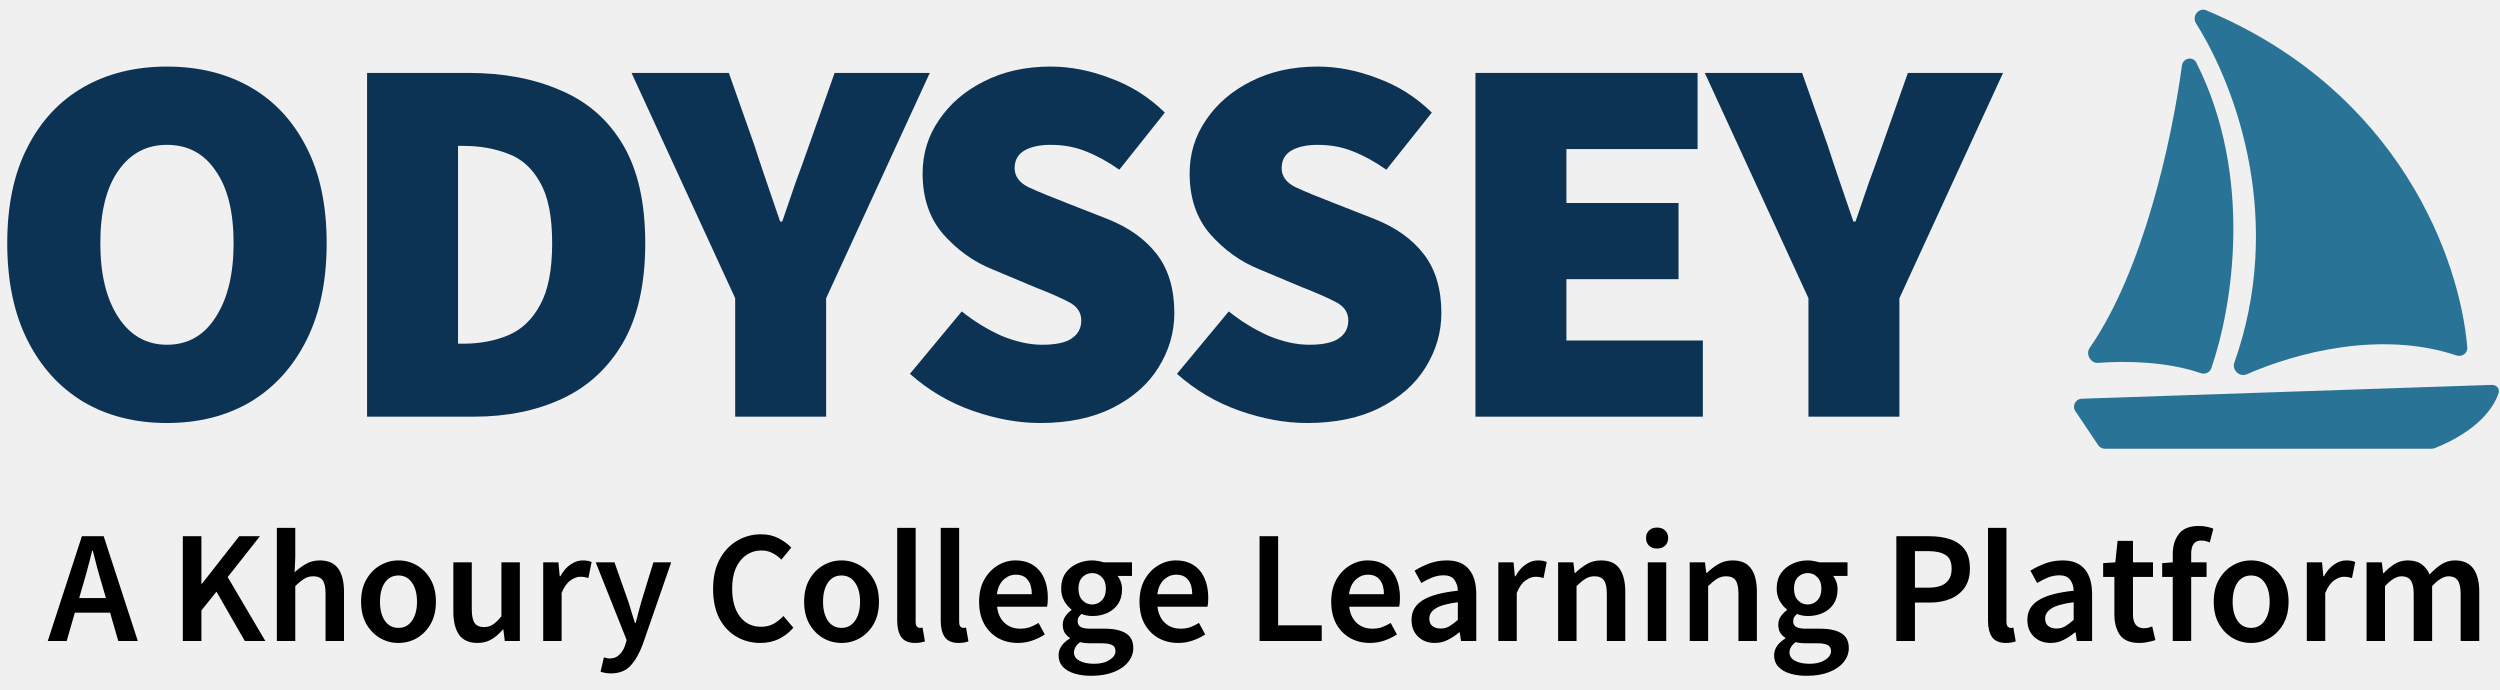
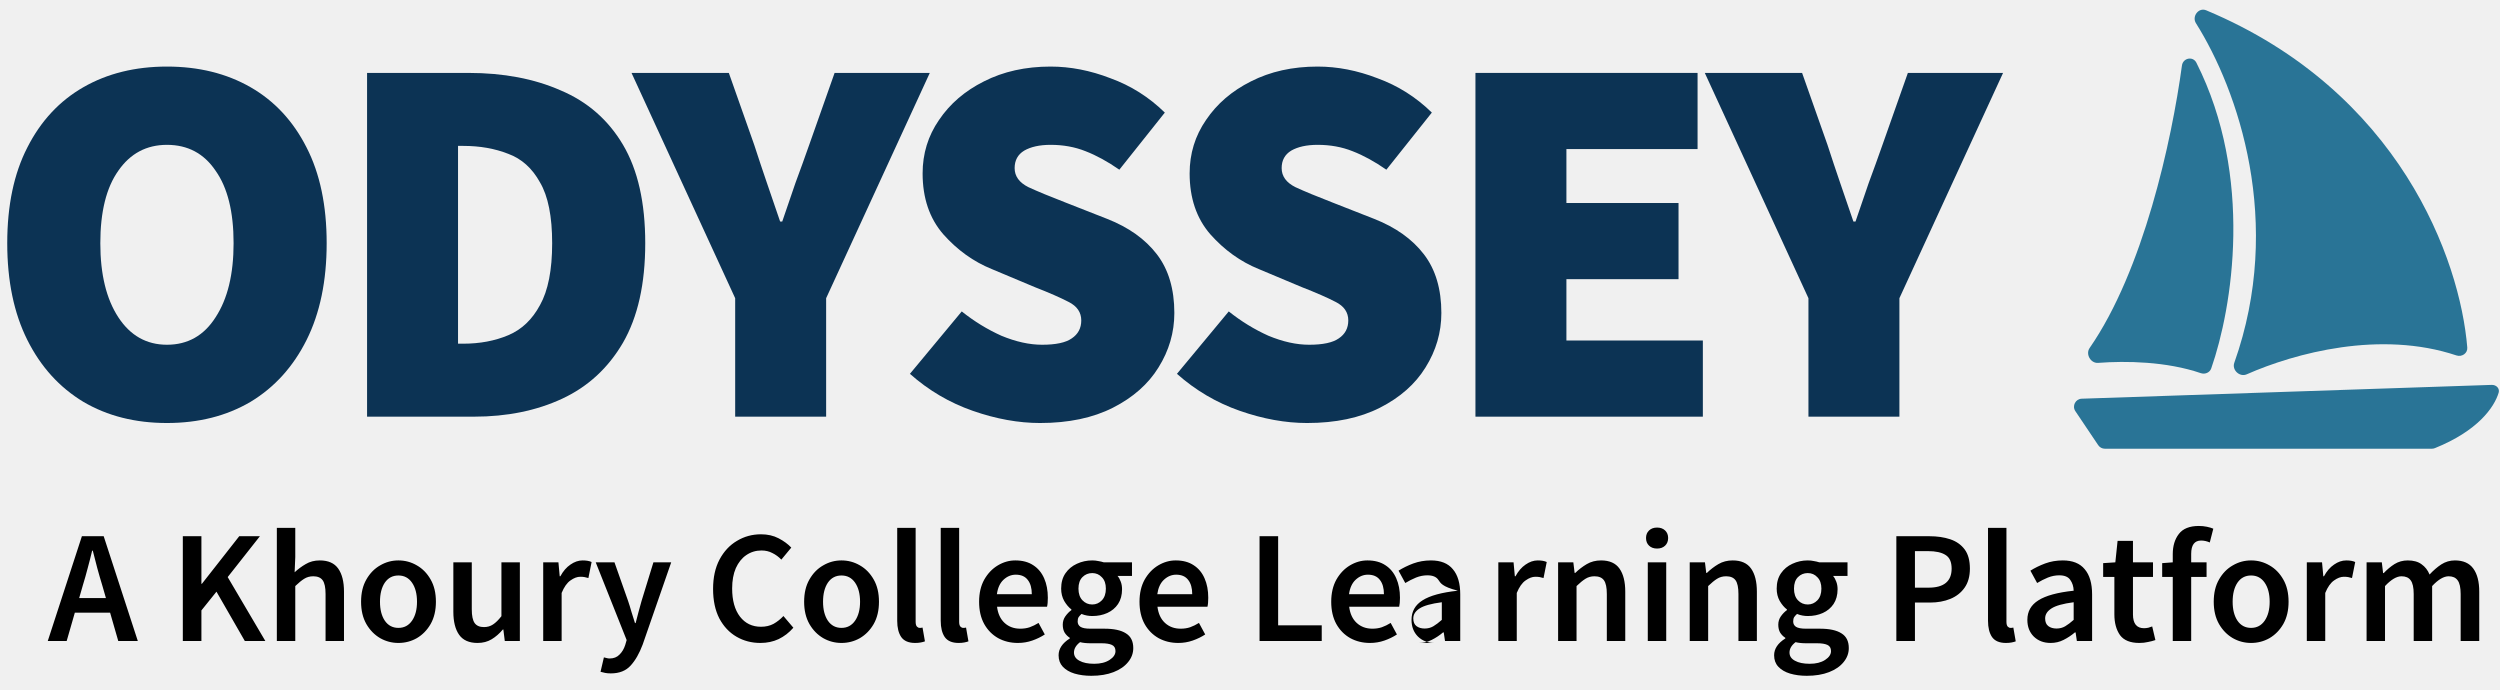
<svg xmlns="http://www.w3.org/2000/svg" width="156" height="43" viewBox="0 0 156 43" fill="none">
+   <style>
+   path {
+     transition: fill 0.2s ease;
+   }
+   @media (prefers-color-scheme: dark) {
+     path[fill="#0C3354"],
+     path[fill="black"] {
+       fill: #ffffff;
+     }
+     path[fill="#297496"] {
+       fill: #5FB4E5;
+     }
+   }
+ </style>
  <path d="M10.418 26.396C8.438 26.396 6.7 25.956 5.204 25.076C3.708 24.174 2.542 22.887 1.706 21.215C0.87 19.543 0.452 17.53 0.452 15.176C0.452 12.822 0.87 10.831 1.706 9.203C2.542 7.553 3.708 6.299 5.204 5.441C6.7 4.583 8.438 4.154 10.418 4.154C12.398 4.154 14.136 4.583 15.632 5.441C17.128 6.299 18.294 7.553 19.13 9.203C19.966 10.831 20.384 12.822 20.384 15.176C20.384 17.53 19.966 19.543 19.13 21.215C18.294 22.887 17.128 24.174 15.632 25.076C14.136 25.956 12.398 26.396 10.418 26.396ZM10.418 21.512C11.716 21.512 12.728 20.94 13.454 19.796C14.202 18.652 14.576 17.112 14.576 15.176C14.576 13.218 14.202 11.711 13.454 10.655C12.728 9.577 11.716 9.038 10.418 9.038C9.142 9.038 8.13 9.577 7.382 10.655C6.634 11.711 6.26 13.218 6.26 15.176C6.26 17.112 6.634 18.652 7.382 19.796C8.13 20.94 9.142 21.512 10.418 21.512Z" fill="#0C3354" />
  <path d="M22.905 26V4.55H29.241C31.419 4.55 33.333 4.913 34.983 5.639C36.655 6.343 37.953 7.476 38.877 9.038C39.801 10.6 40.263 12.646 40.263 15.176C40.263 17.706 39.801 19.774 38.877 21.38C37.953 22.964 36.688 24.13 35.082 24.878C33.476 25.626 31.639 26 29.571 26H22.905ZM28.581 21.446H28.911C29.945 21.446 30.88 21.27 31.716 20.918C32.552 20.566 33.212 19.939 33.696 19.037C34.202 18.135 34.455 16.848 34.455 15.176C34.455 13.504 34.202 12.239 33.696 11.381C33.212 10.501 32.552 9.907 31.716 9.599C30.88 9.269 29.945 9.104 28.911 9.104H28.581V21.446Z" fill="#0C3354" />
  <path d="M45.875 26V18.608L39.407 4.55H45.479L47.063 9.038C47.327 9.852 47.591 10.644 47.855 11.414C48.119 12.184 48.394 12.987 48.68 13.823H48.812C49.098 12.987 49.373 12.184 49.637 11.414C49.923 10.644 50.209 9.852 50.495 9.038L52.079 4.55H58.019L51.551 18.608V26H45.875Z" fill="#0C3354" />
  <path d="M64.897 26.396C63.555 26.396 62.158 26.143 60.706 25.637C59.254 25.131 57.945 24.361 56.779 23.327L60.013 19.433C60.783 20.049 61.608 20.555 62.488 20.951C63.39 21.325 64.237 21.512 65.029 21.512C65.887 21.512 66.503 21.38 66.877 21.116C67.273 20.852 67.471 20.478 67.471 19.994C67.471 19.488 67.207 19.103 66.679 18.839C66.173 18.575 65.469 18.267 64.567 17.915L61.894 16.793C60.75 16.331 59.738 15.605 58.858 14.615C58 13.625 57.571 12.36 57.571 10.82C57.571 9.588 57.912 8.477 58.594 7.487C59.276 6.475 60.211 5.672 61.399 5.078C62.609 4.462 63.995 4.154 65.557 4.154C66.789 4.154 68.032 4.396 69.286 4.88C70.562 5.342 71.695 6.057 72.685 7.025L69.847 10.589C69.121 10.083 68.417 9.698 67.735 9.434C67.075 9.17 66.349 9.038 65.557 9.038C64.875 9.038 64.325 9.159 63.907 9.401C63.511 9.643 63.313 10.006 63.313 10.49C63.313 10.996 63.599 11.392 64.171 11.678C64.743 11.942 65.513 12.261 66.481 12.635L69.088 13.658C70.43 14.186 71.464 14.923 72.19 15.869C72.916 16.815 73.279 18.036 73.279 19.532C73.279 20.742 72.949 21.875 72.289 22.931C71.651 23.965 70.705 24.801 69.451 25.439C68.197 26.077 66.679 26.396 64.897 26.396Z" fill="#0C3354" />
  <path d="M81.559 26.396C80.217 26.396 78.82 26.143 77.368 25.637C75.916 25.131 74.607 24.361 73.441 23.327L76.675 19.433C77.445 20.049 78.27 20.555 79.15 20.951C80.052 21.325 80.899 21.512 81.691 21.512C82.549 21.512 83.165 21.38 83.539 21.116C83.935 20.852 84.133 20.478 84.133 19.994C84.133 19.488 83.869 19.103 83.341 18.839C82.835 18.575 82.131 18.267 81.229 17.915L78.556 16.793C77.412 16.331 76.4 15.605 75.52 14.615C74.662 13.625 74.233 12.36 74.233 10.82C74.233 9.588 74.574 8.477 75.256 7.487C75.938 6.475 76.873 5.672 78.061 5.078C79.271 4.462 80.657 4.154 82.219 4.154C83.451 4.154 84.694 4.396 85.948 4.88C87.224 5.342 88.357 6.057 89.347 7.025L86.509 10.589C85.783 10.083 85.079 9.698 84.397 9.434C83.737 9.17 83.011 9.038 82.219 9.038C81.537 9.038 80.987 9.159 80.569 9.401C80.173 9.643 79.975 10.006 79.975 10.49C79.975 10.996 80.261 11.392 80.833 11.678C81.405 11.942 82.175 12.261 83.143 12.635L85.75 13.658C87.092 14.186 88.126 14.923 88.852 15.869C89.578 16.815 89.941 18.036 89.941 19.532C89.941 20.742 89.611 21.875 88.951 22.931C88.313 23.965 87.367 24.801 86.113 25.439C84.859 26.077 83.341 26.396 81.559 26.396Z" fill="#0C3354" />
  <path d="M92.068 26V4.55H105.928V9.302H97.744V12.668H104.74V17.42H97.744V21.248H106.258V26H92.068Z" fill="#0C3354" />
  <path d="M112.847 26V18.608L106.379 4.55H112.451L114.035 9.038C114.299 9.852 114.563 10.644 114.827 11.414C115.091 12.184 115.366 12.987 115.652 13.823H115.784C116.07 12.987 116.345 12.184 116.609 11.414C116.895 10.644 117.181 9.852 117.467 9.038L119.051 4.55H124.991L118.523 18.608V26H112.847Z" fill="#0C3354" />
-   <path d="M5.17 36.52L4.94 37.32H6.61L6.38 36.52C6.273 36.173 6.17 35.817 6.07 35.45C5.977 35.083 5.883 34.72 5.79 34.36H5.75C5.663 34.727 5.57 35.093 5.47 35.46C5.377 35.82 5.277 36.173 5.17 36.52ZM2.98 40L5.11 33.46H6.47L8.6 40H7.38L6.87 38.23H4.67L4.16 40H2.98ZM11.408 40V33.46H12.568V36.43H12.598L14.928 33.46H16.218L14.208 36.01L16.558 40H15.278L13.508 36.92L12.568 38.09V40H11.408ZM17.275 40V32.94H18.425V34.76L18.385 35.71C18.592 35.517 18.822 35.347 19.075 35.2C19.328 35.047 19.622 34.97 19.955 34.97C20.482 34.97 20.865 35.14 21.105 35.48C21.345 35.82 21.465 36.3 21.465 36.92V40H20.315V37.07C20.315 36.663 20.255 36.377 20.135 36.21C20.015 36.043 19.818 35.96 19.545 35.96C19.332 35.96 19.142 36.013 18.975 36.12C18.815 36.22 18.632 36.37 18.425 36.57V40H17.275ZM24.861 40.12C24.454 40.12 24.074 40.02 23.721 39.82C23.368 39.613 23.081 39.32 22.861 38.94C22.641 38.553 22.531 38.09 22.531 37.55C22.531 37.003 22.641 36.54 22.861 36.16C23.081 35.773 23.368 35.48 23.721 35.28C24.074 35.073 24.454 34.97 24.861 34.97C25.274 34.97 25.658 35.073 26.011 35.28C26.364 35.48 26.651 35.773 26.871 36.16C27.091 36.54 27.201 37.003 27.201 37.55C27.201 38.09 27.091 38.553 26.871 38.94C26.651 39.32 26.364 39.613 26.011 39.82C25.658 40.02 25.274 40.12 24.861 40.12ZM24.861 39.18C25.221 39.18 25.504 39.03 25.711 38.73C25.918 38.43 26.021 38.037 26.021 37.55C26.021 37.057 25.918 36.66 25.711 36.36C25.504 36.06 25.221 35.91 24.861 35.91C24.501 35.91 24.218 36.06 24.011 36.36C23.811 36.66 23.711 37.057 23.711 37.55C23.711 38.037 23.811 38.43 24.011 38.73C24.218 39.03 24.501 39.18 24.861 39.18ZM29.799 40.12C29.273 40.12 28.889 39.95 28.649 39.61C28.409 39.27 28.289 38.79 28.289 38.17V35.09H29.439V38.02C29.439 38.427 29.499 38.713 29.619 38.88C29.739 39.047 29.933 39.13 30.199 39.13C30.413 39.13 30.599 39.077 30.759 38.97C30.926 38.863 31.103 38.69 31.289 38.45V35.09H32.439V40H31.499L31.409 39.28H31.379C31.166 39.533 30.933 39.737 30.679 39.89C30.426 40.043 30.133 40.12 29.799 40.12ZM33.896 40V35.09H34.846L34.926 35.96H34.966C35.139 35.64 35.349 35.397 35.596 35.23C35.843 35.057 36.096 34.97 36.356 34.97C36.589 34.97 36.776 35.003 36.916 35.07L36.716 36.07C36.629 36.043 36.549 36.023 36.476 36.01C36.403 35.997 36.313 35.99 36.206 35.99C36.013 35.99 35.809 36.067 35.596 36.22C35.383 36.367 35.199 36.627 35.046 37V40H33.896ZM38.113 42.02C37.979 42.02 37.863 42.01 37.763 41.99C37.663 41.97 37.566 41.947 37.473 41.92L37.683 41.02C37.729 41.033 37.783 41.047 37.843 41.06C37.909 41.08 37.973 41.09 38.033 41.09C38.293 41.09 38.499 41.01 38.653 40.85C38.813 40.697 38.933 40.497 39.013 40.25L39.103 39.94L37.173 35.09H38.343L39.193 37.5C39.266 37.713 39.336 37.94 39.403 38.18C39.476 38.413 39.549 38.647 39.623 38.88H39.663C39.723 38.653 39.783 38.423 39.843 38.19C39.909 37.95 39.973 37.72 40.033 37.5L40.773 35.09H41.883L40.103 40.22C39.896 40.773 39.646 41.21 39.353 41.53C39.059 41.857 38.646 42.02 38.113 42.02ZM47.446 40.12C46.899 40.12 46.403 39.99 45.956 39.73C45.509 39.47 45.153 39.09 44.886 38.59C44.626 38.083 44.496 37.47 44.496 36.75C44.496 36.037 44.629 35.427 44.896 34.92C45.169 34.407 45.532 34.017 45.986 33.75C46.439 33.477 46.939 33.34 47.486 33.34C47.899 33.34 48.266 33.423 48.586 33.59C48.906 33.757 49.169 33.95 49.376 34.17L48.756 34.92C48.589 34.747 48.403 34.61 48.196 34.51C47.996 34.403 47.769 34.35 47.516 34.35C47.163 34.35 46.846 34.447 46.566 34.64C46.292 34.827 46.076 35.097 45.916 35.45C45.763 35.803 45.686 36.227 45.686 36.72C45.686 37.467 45.849 38.053 46.176 38.48C46.502 38.9 46.939 39.11 47.486 39.11C47.779 39.11 48.039 39.05 48.266 38.93C48.492 38.803 48.699 38.64 48.886 38.44L49.506 39.17C49.239 39.477 48.932 39.713 48.586 39.88C48.246 40.04 47.866 40.12 47.446 40.12ZM52.508 40.12C52.101 40.12 51.721 40.02 51.368 39.82C51.014 39.613 50.728 39.32 50.508 38.94C50.288 38.553 50.178 38.09 50.178 37.55C50.178 37.003 50.288 36.54 50.508 36.16C50.728 35.773 51.014 35.48 51.368 35.28C51.721 35.073 52.101 34.97 52.508 34.97C52.921 34.97 53.304 35.073 53.658 35.28C54.011 35.48 54.298 35.773 54.518 36.16C54.738 36.54 54.848 37.003 54.848 37.55C54.848 38.09 54.738 38.553 54.518 38.94C54.298 39.32 54.011 39.613 53.658 39.82C53.304 40.02 52.921 40.12 52.508 40.12ZM52.508 39.18C52.868 39.18 53.151 39.03 53.358 38.73C53.564 38.43 53.668 38.037 53.668 37.55C53.668 37.057 53.564 36.66 53.358 36.36C53.151 36.06 52.868 35.91 52.508 35.91C52.148 35.91 51.864 36.06 51.658 36.36C51.458 36.66 51.358 37.057 51.358 37.55C51.358 38.037 51.458 38.43 51.658 38.73C51.864 39.03 52.148 39.18 52.508 39.18ZM57.106 40.12C56.699 40.12 56.409 39.997 56.236 39.75C56.069 39.503 55.986 39.167 55.986 38.74V32.94H57.136V38.8C57.136 38.94 57.163 39.04 57.216 39.1C57.269 39.153 57.326 39.18 57.386 39.18C57.413 39.18 57.436 39.18 57.456 39.18C57.483 39.173 57.519 39.167 57.566 39.16L57.716 40.02C57.649 40.047 57.562 40.07 57.456 40.09C57.356 40.11 57.239 40.12 57.106 40.12ZM59.821 40.12C59.414 40.12 59.124 39.997 58.951 39.75C58.784 39.503 58.701 39.167 58.701 38.74V32.94H59.851V38.8C59.851 38.94 59.877 39.04 59.931 39.1C59.984 39.153 60.041 39.18 60.101 39.18C60.127 39.18 60.151 39.18 60.171 39.18C60.197 39.173 60.234 39.167 60.281 39.16L60.431 40.02C60.364 40.047 60.277 40.07 60.171 40.09C60.071 40.11 59.954 40.12 59.821 40.12ZM63.516 40.12C63.062 40.12 62.652 40.02 62.285 39.82C61.919 39.613 61.629 39.32 61.416 38.94C61.202 38.553 61.096 38.09 61.096 37.55C61.096 37.017 61.202 36.557 61.416 36.17C61.636 35.783 61.919 35.487 62.266 35.28C62.612 35.073 62.975 34.97 63.355 34.97C63.802 34.97 64.175 35.07 64.475 35.27C64.775 35.463 65.002 35.737 65.156 36.09C65.309 36.437 65.385 36.84 65.385 37.3C65.385 37.54 65.369 37.727 65.335 37.86H62.215C62.269 38.293 62.425 38.63 62.685 38.87C62.946 39.11 63.272 39.23 63.666 39.23C63.879 39.23 64.076 39.2 64.255 39.14C64.442 39.073 64.626 38.983 64.805 38.87L65.195 39.59C64.962 39.743 64.702 39.87 64.415 39.97C64.129 40.07 63.829 40.12 63.516 40.12ZM62.206 37.08H64.385C64.385 36.7 64.302 36.403 64.135 36.19C63.969 35.97 63.719 35.86 63.386 35.86C63.099 35.86 62.842 35.967 62.615 36.18C62.395 36.387 62.259 36.687 62.206 37.08ZM68.096 42.17C67.71 42.17 67.36 42.123 67.046 42.03C66.74 41.937 66.496 41.793 66.316 41.6C66.143 41.413 66.056 41.177 66.056 40.89C66.056 40.483 66.29 40.133 66.756 39.84V39.8C66.63 39.72 66.523 39.613 66.436 39.48C66.356 39.347 66.316 39.18 66.316 38.98C66.316 38.787 66.37 38.613 66.476 38.46C66.59 38.3 66.716 38.17 66.856 38.07V38.03C66.69 37.903 66.54 37.727 66.406 37.5C66.28 37.273 66.216 37.017 66.216 36.73C66.216 36.35 66.306 36.03 66.486 35.77C66.666 35.51 66.903 35.313 67.196 35.18C67.496 35.04 67.816 34.97 68.156 34.97C68.29 34.97 68.416 34.983 68.536 35.01C68.663 35.03 68.776 35.057 68.876 35.09H70.636V35.94H69.736C69.816 36.033 69.883 36.153 69.936 36.3C69.99 36.44 70.016 36.597 70.016 36.77C70.016 37.13 69.933 37.437 69.766 37.69C69.6 37.937 69.376 38.123 69.096 38.25C68.816 38.377 68.503 38.44 68.156 38.44C68.05 38.44 67.94 38.43 67.826 38.41C67.713 38.39 67.6 38.357 67.486 38.31C67.413 38.377 67.353 38.443 67.306 38.51C67.266 38.577 67.246 38.667 67.246 38.78C67.246 38.92 67.303 39.03 67.416 39.11C67.536 39.19 67.746 39.23 68.046 39.23H68.916C69.51 39.23 69.956 39.327 70.256 39.52C70.563 39.707 70.716 40.013 70.716 40.44C70.716 40.76 70.61 41.05 70.396 41.31C70.183 41.577 69.88 41.787 69.486 41.94C69.093 42.093 68.63 42.17 68.096 42.17ZM68.156 37.72C68.39 37.72 68.59 37.633 68.756 37.46C68.923 37.287 69.006 37.043 69.006 36.73C69.006 36.423 68.923 36.187 68.756 36.02C68.596 35.847 68.396 35.76 68.156 35.76C67.916 35.76 67.713 35.843 67.546 36.01C67.38 36.177 67.296 36.417 67.296 36.73C67.296 37.043 67.38 37.287 67.546 37.46C67.713 37.633 67.916 37.72 68.156 37.72ZM68.276 41.42C68.67 41.42 68.99 41.34 69.236 41.18C69.483 41.02 69.606 40.837 69.606 40.63C69.606 40.437 69.53 40.307 69.376 40.24C69.23 40.173 69.016 40.14 68.736 40.14H68.066C67.8 40.14 67.576 40.117 67.396 40.07C67.143 40.263 67.016 40.48 67.016 40.72C67.016 40.94 67.13 41.11 67.356 41.23C67.583 41.357 67.89 41.42 68.276 41.42ZM73.525 40.12C73.072 40.12 72.662 40.02 72.295 39.82C71.929 39.613 71.639 39.32 71.425 38.94C71.212 38.553 71.105 38.09 71.105 37.55C71.105 37.017 71.212 36.557 71.425 36.17C71.645 35.783 71.929 35.487 72.275 35.28C72.622 35.073 72.985 34.97 73.365 34.97C73.812 34.97 74.185 35.07 74.485 35.27C74.785 35.463 75.012 35.737 75.165 36.09C75.319 36.437 75.395 36.84 75.395 37.3C75.395 37.54 75.379 37.727 75.345 37.86H72.225C72.279 38.293 72.435 38.63 72.695 38.87C72.955 39.11 73.282 39.23 73.675 39.23C73.889 39.23 74.085 39.2 74.265 39.14C74.452 39.073 74.635 38.983 74.815 38.87L75.205 39.59C74.972 39.743 74.712 39.87 74.425 39.97C74.139 40.07 73.839 40.12 73.525 40.12ZM72.215 37.08H74.395C74.395 36.7 74.312 36.403 74.145 36.19C73.979 35.97 73.729 35.86 73.395 35.86C73.109 35.86 72.852 35.967 72.625 36.18C72.405 36.387 72.269 36.687 72.215 37.08ZM78.596 40V33.46H79.756V39.02H82.476V40H78.596ZM85.488 40.12C85.035 40.12 84.625 40.02 84.258 39.82C83.891 39.613 83.602 39.32 83.388 38.94C83.175 38.553 83.068 38.09 83.068 37.55C83.068 37.017 83.175 36.557 83.388 36.17C83.608 35.783 83.891 35.487 84.238 35.28C84.585 35.073 84.948 34.97 85.328 34.97C85.775 34.97 86.148 35.07 86.448 35.27C86.748 35.463 86.975 35.737 87.128 36.09C87.281 36.437 87.358 36.84 87.358 37.3C87.358 37.54 87.341 37.727 87.308 37.86H84.188C84.242 38.293 84.398 38.63 84.658 38.87C84.918 39.11 85.245 39.23 85.638 39.23C85.852 39.23 86.048 39.2 86.228 39.14C86.415 39.073 86.598 38.983 86.778 38.87L87.168 39.59C86.935 39.743 86.675 39.87 86.388 39.97C86.102 40.07 85.802 40.12 85.488 40.12ZM84.178 37.08H86.358C86.358 36.7 86.275 36.403 86.108 36.19C85.942 35.97 85.692 35.86 85.358 35.86C85.072 35.86 84.815 35.967 84.588 36.18C84.368 36.387 84.231 36.687 84.178 37.08ZM89.529 40.12C89.103 40.12 88.753 39.987 88.479 39.72C88.213 39.453 88.079 39.107 88.079 38.68C88.079 38.153 88.309 37.747 88.769 37.46C89.229 37.167 89.963 36.967 90.969 36.86C90.963 36.6 90.893 36.377 90.759 36.19C90.633 35.997 90.403 35.9 90.069 35.9C89.829 35.9 89.593 35.947 89.359 36.04C89.133 36.133 88.909 36.247 88.689 36.38L88.269 35.61C88.543 35.437 88.849 35.287 89.189 35.16C89.536 35.033 89.903 34.97 90.289 34.97C90.903 34.97 91.359 35.153 91.659 35.52C91.966 35.88 92.119 36.403 92.119 37.09V40H91.169L91.089 39.46H91.049C90.829 39.647 90.593 39.803 90.339 39.93C90.093 40.057 89.823 40.12 89.529 40.12ZM89.899 39.22C90.099 39.22 90.279 39.173 90.439 39.08C90.606 38.98 90.783 38.847 90.969 38.68V37.58C90.303 37.667 89.839 37.797 89.579 37.97C89.319 38.137 89.189 38.343 89.189 38.59C89.189 38.81 89.256 38.97 89.389 39.07C89.523 39.17 89.693 39.22 89.899 39.22ZM93.496 40V35.09H94.446L94.526 35.96H94.566C94.739 35.64 94.949 35.397 95.196 35.23C95.442 35.057 95.696 34.97 95.956 34.97C96.189 34.97 96.376 35.003 96.516 35.07L96.316 36.07C96.229 36.043 96.149 36.023 96.076 36.01C96.002 35.997 95.912 35.99 95.806 35.99C95.612 35.99 95.409 36.067 95.196 36.22C94.982 36.367 94.799 36.627 94.646 37V40H93.496ZM97.226 40V35.09H98.176L98.256 35.75H98.296C98.516 35.537 98.756 35.353 99.016 35.2C99.276 35.047 99.573 34.97 99.906 34.97C100.433 34.97 100.816 35.14 101.056 35.48C101.296 35.82 101.416 36.3 101.416 36.92V40H100.266V37.07C100.266 36.663 100.206 36.377 100.086 36.21C99.966 36.043 99.769 35.96 99.496 35.96C99.283 35.96 99.093 36.013 98.926 36.12C98.766 36.22 98.583 36.37 98.376 36.57V40H97.226ZM102.822 40V35.09H103.972V40H102.822ZM103.402 34.23C103.195 34.23 103.028 34.17 102.902 34.05C102.775 33.93 102.712 33.77 102.712 33.57C102.712 33.377 102.775 33.22 102.902 33.1C103.028 32.98 103.195 32.92 103.402 32.92C103.608 32.92 103.775 32.98 103.902 33.1C104.028 33.22 104.092 33.377 104.092 33.57C104.092 33.77 104.028 33.93 103.902 34.05C103.775 34.17 103.608 34.23 103.402 34.23ZM105.439 40V35.09H106.389L106.469 35.75H106.509C106.729 35.537 106.969 35.353 107.229 35.2C107.489 35.047 107.786 34.97 108.119 34.97C108.646 34.97 109.029 35.14 109.269 35.48C109.509 35.82 109.629 36.3 109.629 36.92V40H108.479V37.07C108.479 36.663 108.419 36.377 108.299 36.21C108.179 36.043 107.982 35.96 107.709 35.96C107.496 35.96 107.306 36.013 107.139 36.12C106.979 36.22 106.796 36.37 106.589 36.57V40H105.439ZM112.745 42.17C112.358 42.17 112.008 42.123 111.695 42.03C111.388 41.937 111.145 41.793 110.965 41.6C110.791 41.413 110.705 41.177 110.705 40.89C110.705 40.483 110.938 40.133 111.405 39.84V39.8C111.278 39.72 111.171 39.613 111.085 39.48C111.005 39.347 110.965 39.18 110.965 38.98C110.965 38.787 111.018 38.613 111.125 38.46C111.238 38.3 111.365 38.17 111.505 38.07V38.03C111.338 37.903 111.188 37.727 111.055 37.5C110.928 37.273 110.865 37.017 110.865 36.73C110.865 36.35 110.955 36.03 111.135 35.77C111.315 35.51 111.551 35.313 111.845 35.18C112.145 35.04 112.465 34.97 112.805 34.97C112.938 34.97 113.065 34.983 113.185 35.01C113.311 35.03 113.425 35.057 113.525 35.09H115.285V35.94H114.385C114.465 36.033 114.531 36.153 114.585 36.3C114.638 36.44 114.665 36.597 114.665 36.77C114.665 37.13 114.581 37.437 114.415 37.69C114.248 37.937 114.025 38.123 113.745 38.25C113.465 38.377 113.151 38.44 112.805 38.44C112.698 38.44 112.588 38.43 112.475 38.41C112.361 38.39 112.248 38.357 112.135 38.31C112.061 38.377 112.001 38.443 111.955 38.51C111.915 38.577 111.895 38.667 111.895 38.78C111.895 38.92 111.951 39.03 112.065 39.11C112.185 39.19 112.395 39.23 112.695 39.23H113.565C114.158 39.23 114.605 39.327 114.905 39.52C115.211 39.707 115.365 40.013 115.365 40.44C115.365 40.76 115.258 41.05 115.045 41.31C114.831 41.577 114.528 41.787 114.135 41.94C113.741 42.093 113.278 42.17 112.745 42.17ZM112.805 37.72C113.038 37.72 113.238 37.633 113.405 37.46C113.571 37.287 113.655 37.043 113.655 36.73C113.655 36.423 113.571 36.187 113.405 36.02C113.245 35.847 113.045 35.76 112.805 35.76C112.565 35.76 112.361 35.843 112.195 36.01C112.028 36.177 111.945 36.417 111.945 36.73C111.945 37.043 112.028 37.287 112.195 37.46C112.361 37.633 112.565 37.72 112.805 37.72ZM112.925 41.42C113.318 41.42 113.638 41.34 113.885 41.18C114.131 41.02 114.255 40.837 114.255 40.63C114.255 40.437 114.178 40.307 114.025 40.24C113.878 40.173 113.665 40.14 113.385 40.14H112.715C112.448 40.14 112.225 40.117 112.045 40.07C111.791 40.263 111.665 40.48 111.665 40.72C111.665 40.94 111.778 41.11 112.005 41.23C112.231 41.357 112.538 41.42 112.925 41.42ZM118.332 40V33.46H120.392C120.879 33.46 121.312 33.523 121.692 33.65C122.072 33.777 122.372 33.987 122.592 34.28C122.812 34.573 122.922 34.973 122.922 35.48C122.922 35.96 122.812 36.357 122.592 36.67C122.372 36.983 122.075 37.217 121.702 37.37C121.329 37.523 120.905 37.6 120.432 37.6H119.492V40H118.332ZM119.492 36.67H120.342C121.302 36.67 121.782 36.273 121.782 35.48C121.782 35.067 121.655 34.783 121.402 34.63C121.155 34.47 120.789 34.39 120.302 34.39H119.492V36.67ZM125.172 40.12C124.766 40.12 124.476 39.997 124.302 39.75C124.136 39.503 124.052 39.167 124.052 38.74V32.94H125.202V38.8C125.202 38.94 125.229 39.04 125.282 39.1C125.336 39.153 125.392 39.18 125.452 39.18C125.479 39.18 125.502 39.18 125.522 39.18C125.549 39.173 125.586 39.167 125.632 39.16L125.782 40.02C125.716 40.047 125.629 40.07 125.522 40.09C125.422 40.11 125.306 40.12 125.172 40.12ZM127.957 40.12C127.53 40.12 127.18 39.987 126.907 39.72C126.64 39.453 126.507 39.107 126.507 38.68C126.507 38.153 126.737 37.747 127.197 37.46C127.657 37.167 128.39 36.967 129.397 36.86C129.39 36.6 129.32 36.377 129.187 36.19C129.06 35.997 128.83 35.9 128.497 35.9C128.257 35.9 128.02 35.947 127.787 36.04C127.56 36.133 127.337 36.247 127.117 36.38L126.697 35.61C126.97 35.437 127.277 35.287 127.617 35.16C127.964 35.033 128.33 34.97 128.717 34.97C129.33 34.97 129.787 35.153 130.087 35.52C130.394 35.88 130.547 36.403 130.547 37.09V40H129.597L129.517 39.46H129.477C129.257 39.647 129.02 39.803 128.767 39.93C128.52 40.057 128.25 40.12 127.957 40.12ZM128.327 39.22C128.527 39.22 128.707 39.173 128.867 39.08C129.034 38.98 129.21 38.847 129.397 38.68V37.58C128.73 37.667 128.267 37.797 128.007 37.97C127.747 38.137 127.617 38.343 127.617 38.59C127.617 38.81 127.684 38.97 127.817 39.07C127.95 39.17 128.12 39.22 128.327 39.22ZM133.497 40.12C132.93 40.12 132.527 39.957 132.287 39.63C132.054 39.297 131.937 38.867 131.937 38.34V36H131.237V35.14L131.997 35.09L132.137 33.75H133.097V35.09H134.347V36H133.097V38.34C133.097 38.913 133.327 39.2 133.787 39.2C133.874 39.2 133.964 39.19 134.057 39.17C134.15 39.143 134.23 39.117 134.297 39.09L134.497 39.94C134.364 39.987 134.21 40.027 134.037 40.06C133.87 40.1 133.69 40.12 133.497 40.12ZM135.58 40V36H134.92V35.14L135.58 35.09V34.58C135.58 34.067 135.707 33.647 135.96 33.32C136.214 32.987 136.63 32.82 137.21 32.82C137.384 32.82 137.55 32.837 137.71 32.87C137.87 32.903 138.004 32.943 138.11 32.99L137.89 33.85C137.71 33.77 137.53 33.73 137.35 33.73C136.937 33.73 136.73 34.007 136.73 34.56V35.09H137.69V36H136.73V40H135.58ZM140.467 40.12C140.06 40.12 139.68 40.02 139.327 39.82C138.973 39.613 138.687 39.32 138.467 38.94C138.247 38.553 138.137 38.09 138.137 37.55C138.137 37.003 138.247 36.54 138.467 36.16C138.687 35.773 138.973 35.48 139.327 35.28C139.68 35.073 140.06 34.97 140.467 34.97C140.88 34.97 141.263 35.073 141.617 35.28C141.97 35.48 142.257 35.773 142.477 36.16C142.697 36.54 142.807 37.003 142.807 37.55C142.807 38.09 142.697 38.553 142.477 38.94C142.257 39.32 141.97 39.613 141.617 39.82C141.263 40.02 140.88 40.12 140.467 40.12ZM140.467 39.18C140.827 39.18 141.11 39.03 141.317 38.73C141.523 38.43 141.627 38.037 141.627 37.55C141.627 37.057 141.523 36.66 141.317 36.36C141.11 36.06 140.827 35.91 140.467 35.91C140.107 35.91 139.823 36.06 139.617 36.36C139.417 36.66 139.317 37.057 139.317 37.55C139.317 38.037 139.417 38.43 139.617 38.73C139.823 39.03 140.107 39.18 140.467 39.18ZM143.945 40V35.09H144.895L144.975 35.96H145.015C145.188 35.64 145.398 35.397 145.645 35.23C145.892 35.057 146.145 34.97 146.405 34.97C146.638 34.97 146.825 35.003 146.965 35.07L146.765 36.07C146.678 36.043 146.598 36.023 146.525 36.01C146.452 35.997 146.362 35.99 146.255 35.99C146.062 35.99 145.858 36.067 145.645 36.22C145.432 36.367 145.248 36.627 145.095 37V40H143.945ZM147.675 40V35.09H148.625L148.705 35.76H148.745C148.952 35.54 149.175 35.353 149.415 35.2C149.662 35.047 149.939 34.97 150.245 34.97C150.605 34.97 150.892 35.05 151.105 35.21C151.325 35.363 151.492 35.577 151.605 35.85C151.839 35.597 152.082 35.387 152.335 35.22C152.595 35.053 152.879 34.97 153.185 34.97C153.705 34.97 154.089 35.14 154.335 35.48C154.582 35.82 154.705 36.3 154.705 36.92V40H153.545V37.07C153.545 36.663 153.482 36.377 153.355 36.21C153.235 36.043 153.049 35.96 152.795 35.96C152.489 35.96 152.145 36.163 151.765 36.57V40H150.615V37.07C150.615 36.663 150.552 36.377 150.425 36.21C150.305 36.043 150.115 35.96 149.855 35.96C149.549 35.96 149.205 36.163 148.825 36.57V40H147.675Z" fill="black" />
+   <path d="M5.17 36.52L4.94 37.32H6.61L6.38 36.52C6.273 36.173 6.17 35.817 6.07 35.45C5.977 35.083 5.883 34.72 5.79 34.36H5.75C5.663 34.727 5.57 35.093 5.47 35.46C5.377 35.82 5.277 36.173 5.17 36.52ZM2.98 40L5.11 33.46H6.47L8.6 40H7.38L6.87 38.23H4.67L4.16 40H2.98ZM11.408 40V33.46H12.568V36.43H12.598L14.928 33.46H16.218L14.208 36.01L16.558 40H15.278L13.508 36.92L12.568 38.09V40H11.408ZM17.275 40V32.94H18.425V34.76L18.385 35.71C18.592 35.517 18.822 35.347 19.075 35.2C19.328 35.047 19.622 34.97 19.955 34.97C20.482 34.97 20.865 35.14 21.105 35.48C21.345 35.82 21.465 36.3 21.465 36.92V40H20.315V37.07C20.315 36.663 20.255 36.377 20.135 36.21C20.015 36.043 19.818 35.96 19.545 35.96C19.332 35.96 19.142 36.013 18.975 36.12C18.815 36.22 18.632 36.37 18.425 36.57V40H17.275ZM24.861 40.12C24.454 40.12 24.074 40.02 23.721 39.82C23.368 39.613 23.081 39.32 22.861 38.94C22.641 38.553 22.531 38.09 22.531 37.55C22.531 37.003 22.641 36.54 22.861 36.16C23.081 35.773 23.368 35.48 23.721 35.28C24.074 35.073 24.454 34.97 24.861 34.97C25.274 34.97 25.658 35.073 26.011 35.28C26.364 35.48 26.651 35.773 26.871 36.16C27.091 36.54 27.201 37.003 27.201 37.55C27.201 38.09 27.091 38.553 26.871 38.94C26.651 39.32 26.364 39.613 26.011 39.82C25.658 40.02 25.274 40.12 24.861 40.12ZM24.861 39.18C25.221 39.18 25.504 39.03 25.711 38.73C25.918 38.43 26.021 38.037 26.021 37.55C26.021 37.057 25.918 36.66 25.711 36.36C25.504 36.06 25.221 35.91 24.861 35.91C24.501 35.91 24.218 36.06 24.011 36.36C23.811 36.66 23.711 37.057 23.711 37.55C23.711 38.037 23.811 38.43 24.011 38.73C24.218 39.03 24.501 39.18 24.861 39.18ZM29.799 40.12C29.273 40.12 28.889 39.95 28.649 39.61C28.409 39.27 28.289 38.79 28.289 38.17V35.09H29.439V38.02C29.439 38.427 29.499 38.713 29.619 38.88C29.739 39.047 29.933 39.13 30.199 39.13C30.413 39.13 30.599 39.077 30.759 38.97C30.926 38.863 31.103 38.69 31.289 38.45V35.09H32.439V40H31.499L31.409 39.28H31.379C31.166 39.533 30.933 39.737 30.679 39.89C30.426 40.043 30.133 40.12 29.799 40.12ZM33.896 40V35.09H34.846L34.926 35.96H34.966C35.139 35.64 35.349 35.397 35.596 35.23C35.843 35.057 36.096 34.97 36.356 34.97C36.589 34.97 36.776 35.003 36.916 35.07L36.716 36.07C36.629 36.043 36.549 36.023 36.476 36.01C36.403 35.997 36.313 35.99 36.206 35.99C36.013 35.99 35.809 36.067 35.596 36.22C35.383 36.367 35.199 36.627 35.046 37V40H33.896ZM38.113 42.02C37.979 42.02 37.863 42.01 37.763 41.99C37.663 41.97 37.566 41.947 37.473 41.92L37.683 41.02C37.729 41.033 37.783 41.047 37.843 41.06C37.909 41.08 37.973 41.09 38.033 41.09C38.293 41.09 38.499 41.01 38.653 40.85C38.813 40.697 38.933 40.497 39.013 40.25L39.103 39.94L37.173 35.09H38.343L39.193 37.5C39.266 37.713 39.336 37.94 39.403 38.18C39.476 38.413 39.549 38.647 39.623 38.88H39.663C39.723 38.653 39.783 38.423 39.843 38.19C39.909 37.95 39.973 37.72 40.033 37.5L40.773 35.09H41.883L40.103 40.22C39.896 40.773 39.646 41.21 39.353 41.53C39.059 41.857 38.646 42.02 38.113 42.02ZM47.446 40.12C46.899 40.12 46.403 39.99 45.956 39.73C45.509 39.47 45.153 39.09 44.886 38.59C44.626 38.083 44.496 37.47 44.496 36.75C44.496 36.037 44.629 35.427 44.896 34.92C45.169 34.407 45.532 34.017 45.986 33.75C46.439 33.477 46.939 33.34 47.486 33.34C47.899 33.34 48.266 33.423 48.586 33.59C48.906 33.757 49.169 33.95 49.376 34.17L48.756 34.92C48.589 34.747 48.403 34.61 48.196 34.51C47.996 34.403 47.769 34.35 47.516 34.35C47.163 34.35 46.846 34.447 46.566 34.64C46.292 34.827 46.076 35.097 45.916 35.45C45.763 35.803 45.686 36.227 45.686 36.72C45.686 37.467 45.849 38.053 46.176 38.48C46.502 38.9 46.939 39.11 47.486 39.11C47.779 39.11 48.039 39.05 48.266 38.93C48.492 38.803 48.699 38.64 48.886 38.44L49.506 39.17C49.239 39.477 48.932 39.713 48.586 39.88C48.246 40.04 47.866 40.12 47.446 40.12ZM52.508 40.12C52.101 40.12 51.721 40.02 51.368 39.82C51.014 39.613 50.728 39.32 50.508 38.94C50.288 38.553 50.178 38.09 50.178 37.55C50.178 37.003 50.288 36.54 50.508 36.16C50.728 35.773 51.014 35.48 51.368 35.28C51.721 35.073 52.101 34.97 52.508 34.97C52.921 34.97 53.304 35.073 53.658 35.28C54.011 35.48 54.298 35.773 54.518 36.16C54.738 36.54 54.848 37.003 54.848 37.55C54.848 38.09 54.738 38.553 54.518 38.94C54.298 39.32 54.011 39.613 53.658 39.82C53.304 40.02 52.921 40.12 52.508 40.12ZM52.508 39.18C52.868 39.18 53.151 39.03 53.358 38.73C53.564 38.43 53.668 38.037 53.668 37.55C53.668 37.057 53.564 36.66 53.358 36.36C53.151 36.06 52.868 35.91 52.508 35.91C52.148 35.91 51.864 36.06 51.658 36.36C51.458 36.66 51.358 37.057 51.358 37.55C51.358 38.037 51.458 38.43 51.658 38.73C51.864 39.03 52.148 39.18 52.508 39.18ZM57.106 40.12C56.699 40.12 56.409 39.997 56.236 39.75C56.069 39.503 55.986 39.167 55.986 38.74V32.94H57.136V38.8C57.136 38.94 57.163 39.04 57.216 39.1C57.269 39.153 57.326 39.18 57.386 39.18C57.413 39.18 57.436 39.18 57.456 39.18C57.483 39.173 57.519 39.167 57.566 39.16L57.716 40.02C57.649 40.047 57.562 40.07 57.456 40.09C57.356 40.11 57.239 40.12 57.106 40.12ZM59.821 40.12C59.414 40.12 59.124 39.997 58.951 39.75C58.784 39.503 58.701 39.167 58.701 38.74V32.94H59.851V38.8C59.851 38.94 59.877 39.04 59.931 39.1C59.984 39.153 60.041 39.18 60.101 39.18C60.127 39.18 60.151 39.18 60.171 39.18C60.197 39.173 60.234 39.167 60.281 39.16L60.431 40.02C60.364 40.047 60.277 40.07 60.171 40.09C60.071 40.11 59.954 40.12 59.821 40.12ZM63.516 40.12C63.062 40.12 62.652 40.02 62.285 39.82C61.919 39.613 61.629 39.32 61.416 38.94C61.202 38.553 61.096 38.09 61.096 37.55C61.096 37.017 61.202 36.557 61.416 36.17C61.636 35.783 61.919 35.487 62.266 35.28C62.612 35.073 62.975 34.97 63.355 34.97C63.802 34.97 64.175 35.07 64.475 35.27C64.775 35.463 65.002 35.737 65.156 36.09C65.309 36.437 65.385 36.84 65.385 37.3C65.385 37.54 65.369 37.727 65.335 37.86H62.215C62.269 38.293 62.425 38.63 62.685 38.87C62.946 39.11 63.272 39.23 63.666 39.23C63.879 39.23 64.076 39.2 64.255 39.14C64.442 39.073 64.626 38.983 64.805 38.87L65.195 39.59C64.962 39.743 64.702 39.87 64.415 39.97C64.129 40.07 63.829 40.12 63.516 40.12ZM62.206 37.08H64.385C64.385 36.7 64.302 36.403 64.135 36.19C63.969 35.97 63.719 35.86 63.386 35.86C63.099 35.86 62.842 35.967 62.615 36.18C62.395 36.387 62.259 36.687 62.206 37.08ZM68.096 42.17C67.71 42.17 67.36 42.123 67.046 42.03C66.74 41.937 66.496 41.793 66.316 41.6C66.143 41.413 66.056 41.177 66.056 40.89C66.056 40.483 66.29 40.133 66.756 39.84V39.8C66.63 39.72 66.523 39.613 66.436 39.48C66.356 39.347 66.316 39.18 66.316 38.98C66.316 38.787 66.37 38.613 66.476 38.46C66.59 38.3 66.716 38.17 66.856 38.07V38.03C66.69 37.903 66.54 37.727 66.406 37.5C66.28 37.273 66.216 37.017 66.216 36.73C66.216 36.35 66.306 36.03 66.486 35.77C66.666 35.51 66.903 35.313 67.196 35.18C67.496 35.04 67.816 34.97 68.156 34.97C68.29 34.97 68.416 34.983 68.536 35.01C68.663 35.03 68.776 35.057 68.876 35.09H70.636V35.94H69.736C69.816 36.033 69.883 36.153 69.936 36.3C69.99 36.44 70.016 36.597 70.016 36.77C70.016 37.13 69.933 37.437 69.766 37.69C69.6 37.937 69.376 38.123 69.096 38.25C68.816 38.377 68.503 38.44 68.156 38.44C68.05 38.44 67.94 38.43 67.826 38.41C67.713 38.39 67.6 38.357 67.486 38.31C67.413 38.377 67.353 38.443 67.306 38.51C67.266 38.577 67.246 38.667 67.246 38.78C67.246 38.92 67.303 39.03 67.416 39.11C67.536 39.19 67.746 39.23 68.046 39.23H68.916C69.51 39.23 69.956 39.327 70.256 39.52C70.563 39.707 70.716 40.013 70.716 40.44C70.716 40.76 70.61 41.05 70.396 41.31C70.183 41.577 69.88 41.787 69.486 41.94C69.093 42.093 68.63 42.17 68.096 42.17ZM68.156 37.72C68.39 37.72 68.59 37.633 68.756 37.46C68.923 37.287 69.006 37.043 69.006 36.73C69.006 36.423 68.923 36.187 68.756 36.02C68.596 35.847 68.396 35.76 68.156 35.76C67.916 35.76 67.713 35.843 67.546 36.01C67.38 36.177 67.296 36.417 67.296 36.73C67.296 37.043 67.38 37.287 67.546 37.46C67.713 37.633 67.916 37.72 68.156 37.72ZM68.276 41.42C68.67 41.42 68.99 41.34 69.236 41.18C69.483 41.02 69.606 40.837 69.606 40.63C69.606 40.437 69.53 40.307 69.376 40.24C69.23 40.173 69.016 40.14 68.736 40.14H68.066C67.8 40.14 67.576 40.117 67.396 40.07C67.143 40.263 67.016 40.48 67.016 40.72C67.016 40.94 67.13 41.11 67.356 41.23C67.583 41.357 67.89 41.42 68.276 41.42ZM73.525 40.12C73.072 40.12 72.662 40.02 72.295 39.82C71.929 39.613 71.639 39.32 71.425 38.94C71.212 38.553 71.105 38.09 71.105 37.55C71.105 37.017 71.212 36.557 71.425 36.17C71.645 35.783 71.929 35.487 72.275 35.28C72.622 35.073 72.985 34.97 73.365 34.97C73.812 34.97 74.185 35.07 74.485 35.27C74.785 35.463 75.012 35.737 75.165 36.09C75.319 36.437 75.395 36.84 75.395 37.3C75.395 37.54 75.379 37.727 75.345 37.86H72.225C72.279 38.293 72.435 38.63 72.695 38.87C72.955 39.11 73.282 39.23 73.675 39.23C73.889 39.23 74.085 39.2 74.265 39.14C74.452 39.073 74.635 38.983 74.815 38.87L75.205 39.59C74.972 39.743 74.712 39.87 74.425 39.97C74.139 40.07 73.839 40.12 73.525 40.12ZM72.215 37.08H74.395C74.395 36.7 74.312 36.403 74.145 36.19C73.979 35.97 73.729 35.86 73.395 35.86C73.109 35.86 72.852 35.967 72.625 36.18C72.405 36.387 72.269 36.687 72.215 37.08ZM78.596 40V33.46H79.756V39.02H82.476V40H78.596ZM85.488 40.12C85.035 40.12 84.625 40.02 84.258 39.82C83.891 39.613 83.602 39.32 83.388 38.94C83.175 38.553 83.068 38.09 83.068 37.55C83.068 37.017 83.175 36.557 83.388 36.17C83.608 35.783 83.891 35.487 84.238 35.28C84.585 35.073 84.948 34.97 85.328 34.97C85.775 34.97 86.148 35.07 86.448 35.27C86.748 35.463 86.975 35.737 87.128 36.09C87.281 36.437 87.358 36.84 87.358 37.3C87.358 37.54 87.341 37.727 87.308 37.86H84.188C84.242 38.293 84.398 38.63 84.658 38.87C84.918 39.11 85.245 39.23 85.638 39.23C85.852 39.23 86.048 39.2 86.228 39.14C86.415 39.073 86.598 38.983 86.778 38.87L87.168 39.59C86.935 39.743 86.675 39.87 86.388 39.97C86.102 40.07 85.802 40.12 85.488 40.12ZM84.178 37.08H86.358C86.358 36.7 86.275 36.403 86.108 36.19C85.942 35.97 85.692 35.86 85.358 35.86C85.072 35.86 84.815 35.967 84.588 36.18C84.368 36.387 84.231 36.687 84.178 37.08ZM89.529 40.12C89.103 40.12 88.753 39.987 88.479 39.72C88.213 39.453 88.079 39.107 88.079 38.68C88.079 38.153 88.309 37.747 88.769 37.46C89.229 37.167 89.963 36.967 90.969 36.86C89.963 36.6 89.893 36.377 89.759 36.19C89.633 35.997 89.403 35.9 89.069 35.9C88.829 35.9 88.593 35.947 88.359 36.04C88.133 36.133 87.909 36.247 87.689 36.38L87.269 35.61C87.543 35.437 87.849 35.287 88.189 35.16C88.536 35.033 88.903 34.97 89.289 34.97C89.903 34.97 90.359 35.153 90.659 35.52C90.966 35.88 91.119 36.403 91.119 37.09V40H90.169L90.089 39.46H90.049C89.829 39.647 89.593 39.803 89.339 39.93C89.093 40.057 88.823 40.12 88.529 40.12ZM88.899 39.22C89.099 39.22 89.279 39.173 89.439 39.08C89.606 38.98 89.783 38.847 89.969 38.68V37.58C89.303 37.667 88.839 37.797 88.579 37.97C88.319 38.137 88.189 38.343 88.189 38.59C88.189 38.81 88.256 38.97 88.389 39.07C88.523 39.17 88.693 39.22 88.899 39.22ZM93.496 40V35.09H94.446L94.526 35.96H94.566C94.739 35.64 94.949 35.397 95.196 35.23C95.442 35.057 95.696 34.97 95.956 34.97C96.189 34.97 96.376 35.003 96.516 35.07L96.316 36.07C96.229 36.043 96.149 36.023 96.076 36.01C96.002 35.997 95.912 35.99 95.806 35.99C95.612 35.99 95.409 36.067 95.196 36.22C94.982 36.367 94.799 36.627 94.646 37V40H93.496ZM97.226 40V35.09H98.176L98.256 35.75H98.296C98.516 35.537 98.756 35.353 99.016 35.2C99.276 35.047 99.573 34.97 99.906 34.97C100.433 34.97 100.816 35.14 101.056 35.48C101.296 35.82 101.416 36.3 101.416 36.92V40H100.266V37.07C100.266 36.663 100.206 36.377 100.086 36.21C99.966 36.043 99.769 35.96 99.496 35.96C99.283 35.96 99.093 36.013 98.926 36.12C98.766 36.22 98.583 36.37 98.376 36.57V40H97.226ZM102.822 40V35.09H103.972V40H102.822ZM103.402 34.23C103.195 34.23 103.028 34.17 102.902 34.05C102.775 33.93 102.712 33.77 102.712 33.57C102.712 33.377 102.775 33.22 102.902 33.1C103.028 32.98 103.195 32.92 103.402 32.92C103.608 32.92 103.775 32.98 103.902 33.1C104.028 33.22 104.092 33.377 104.092 33.57C104.092 33.77 104.028 33.93 103.902 34.05C103.775 34.17 103.608 34.23 103.402 34.23ZM105.439 40V35.09H106.389L106.469 35.75H106.509C106.729 35.537 106.969 35.353 107.229 35.2C107.489 35.047 107.786 34.97 108.119 34.97C108.646 34.97 109.029 35.14 109.269 35.48C109.509 35.82 109.629 36.3 109.629 36.92V40H108.479V37.07C108.479 36.663 108.419 36.377 108.299 36.21C108.179 36.043 107.982 35.96 107.709 35.96C107.496 35.96 107.306 36.013 107.139 36.12C106.979 36.22 106.796 36.37 106.589 36.57V40H105.439ZM112.745 42.17C112.358 42.17 112.008 42.123 111.695 42.03C111.388 41.937 111.145 41.793 110.965 41.6C110.791 41.413 110.705 41.177 110.705 40.89C110.705 40.483 110.938 40.133 111.405 39.84V39.8C111.278 39.72 111.171 39.613 111.085 39.48C111.005 39.347 110.965 39.18 110.965 38.98C110.965 38.787 111.018 38.613 111.125 38.46C111.238 38.3 111.365 38.17 111.505 38.07V38.03C111.338 37.903 111.188 37.727 111.055 37.5C110.928 37.273 110.865 37.017 110.865 36.73C110.865 36.35 110.955 36.03 111.135 35.77C111.315 35.51 111.551 35.313 111.845 35.18C112.145 35.04 112.465 34.97 112.805 34.97C112.938 34.97 113.065 34.983 113.185 35.01C113.311 35.03 113.425 35.057 113.525 35.09H115.285V35.94H114.385C114.465 36.033 114.531 36.153 114.585 36.3C114.638 36.44 114.665 36.597 114.665 36.77C114.665 37.13 114.581 37.437 114.415 37.69C114.248 37.937 114.025 38.123 113.745 38.25C113.465 38.377 113.151 38.44 112.805 38.44C112.698 38.44 112.588 38.43 112.475 38.41C112.361 38.39 112.248 38.357 112.135 38.31C112.061 38.377 112.001 38.443 111.955 38.51C111.915 38.577 111.895 38.667 111.895 38.78C111.895 38.92 111.951 39.03 112.065 39.11C112.185 39.19 112.395 39.23 112.695 39.23H113.565C114.158 39.23 114.605 39.327 114.905 39.52C115.211 39.707 115.365 40.013 115.365 40.44C115.365 40.76 115.258 41.05 115.045 41.31C114.831 41.577 114.528 41.787 114.135 41.94C113.741 42.093 113.278 42.17 112.745 42.17ZM112.805 37.72C113.038 37.72 113.238 37.633 113.405 37.46C113.571 37.287 113.655 37.043 113.655 36.73C113.655 36.423 113.571 36.187 113.405 36.02C113.245 35.847 113.045 35.76 112.805 35.76C112.565 35.76 112.361 35.843 112.195 36.01C112.028 36.177 111.945 36.417 111.945 36.73C111.945 37.043 112.028 37.287 112.195 37.46C112.361 37.633 112.565 37.72 112.805 37.72ZM112.925 41.42C113.318 41.42 113.638 41.34 113.885 41.18C114.131 41.02 114.255 40.837 114.255 40.63C114.255 40.437 114.178 40.307 114.025 40.24C113.878 40.173 113.665 40.14 113.385 40.14H112.715C112.448 40.14 112.225 40.117 112.045 40.07C111.791 40.263 111.665 40.48 111.665 40.72C111.665 40.94 111.778 41.11 112.005 41.23C112.231 41.357 112.538 41.42 112.925 41.42ZM118.332 40V33.46H120.392C120.879 33.46 121.312 33.523 121.692 33.65C122.072 33.777 122.372 33.987 122.592 34.28C122.812 34.573 122.922 34.973 122.922 35.48C122.922 35.96 122.812 36.357 122.592 36.67C122.372 36.983 122.075 37.217 121.702 37.37C121.329 37.523 120.905 37.6 120.432 37.6H119.492V40H118.332ZM119.492 36.67H120.342C121.302 36.67 121.782 36.273 121.782 35.48C121.782 35.067 121.655 34.783 121.402 34.63C121.155 34.47 120.789 34.39 120.302 34.39H119.492V36.67ZM125.172 40.12C124.766 40.12 124.476 39.997 124.302 39.75C124.136 39.503 124.052 39.167 124.052 38.74V32.94H125.202V38.8C125.202 38.94 125.229 39.04 125.282 39.1C125.336 39.153 125.392 39.18 125.452 39.18C125.479 39.18 125.502 39.18 125.522 39.18C125.549 39.173 125.586 39.167 125.632 39.16L125.782 40.02C125.716 40.047 125.629 40.07 125.522 40.09C125.422 40.11 125.306 40.12 125.172 40.12ZM127.957 40.12C127.53 40.12 127.18 39.987 126.907 39.72C126.64 39.453 126.507 39.107 126.507 38.68C126.507 38.153 126.737 37.747 127.197 37.46C127.657 37.167 128.39 36.967 129.397 36.86C129.39 36.6 129.32 36.377 129.187 36.19C129.06 35.997 128.83 35.9 128.497 35.9C128.257 35.9 128.02 35.947 127.787 36.04C127.56 36.133 127.337 36.247 127.117 36.38L126.697 35.61C126.97 35.437 127.277 35.287 127.617 35.16C127.964 35.033 128.33 34.97 128.717 34.97C129.33 34.97 129.787 35.153 130.087 35.52C130.394 35.88 130.547 36.403 130.547 37.09V40H129.597L129.517 39.46H129.477C129.257 39.647 129.02 39.803 128.767 39.93C128.52 40.057 128.25 40.12 127.957 40.12ZM128.327 39.22C128.527 39.22 128.707 39.173 128.867 39.08C129.034 38.98 129.21 38.847 129.397 38.68V37.58C128.73 37.667 128.267 37.797 128.007 37.97C127.747 38.137 127.617 38.343 127.617 38.59C127.617 38.81 127.684 38.97 127.817 39.07C127.95 39.17 128.12 39.22 128.327 39.22ZM133.497 40.12C132.93 40.12 132.527 39.957 132.287 39.63C132.054 39.297 131.937 38.867 131.937 38.34V36H131.237V35.14L131.997 35.09L132.137 33.75H133.097V35.09H134.347V36H133.097V38.34C133.097 38.913 133.327 39.2 133.787 39.2C133.874 39.2 133.964 39.19 134.057 39.17C134.15 39.143 134.23 39.117 134.297 39.09L134.497 39.94C134.364 39.987 134.21 40.027 134.037 40.06C133.87 40.1 133.69 40.12 133.497 40.12ZM135.58 40V36H134.92V35.14L135.58 35.09V34.58C135.58 34.067 135.707 33.647 135.96 33.32C136.214 32.987 136.63 32.82 137.21 32.82C137.384 32.82 137.55 32.837 137.71 32.87C137.87 32.903 138.004 32.943 138.11 32.99L137.89 33.85C137.71 33.77 137.53 33.73 137.35 33.73C136.937 33.73 136.73 34.007 136.73 34.56V35.09H137.69V36H136.73V40H135.58ZM140.467 40.12C140.06 40.12 139.68 40.02 139.327 39.82C138.973 39.613 138.687 39.32 138.467 38.94C138.247 38.553 138.137 38.09 138.137 37.55C138.137 37.003 138.247 36.54 138.467 36.16C138.687 35.773 138.973 35.48 139.327 35.28C139.68 35.073 140.06 34.97 140.467 34.97C140.88 34.97 141.263 35.073 141.617 35.28C141.97 35.48 142.257 35.773 142.477 36.16C142.697 36.54 142.807 37.003 142.807 37.55C142.807 38.09 142.697 38.553 142.477 38.94C142.257 39.32 141.97 39.613 141.617 39.82C141.263 40.02 140.88 40.12 140.467 40.12ZM140.467 39.18C140.827 39.18 141.11 39.03 141.317 38.73C141.523 38.43 141.627 38.037 141.627 37.55C141.627 37.057 141.523 36.66 141.317 36.36C141.11 36.06 140.827 35.91 140.467 35.91C140.107 35.91 139.823 36.06 139.617 36.36C139.417 36.66 139.317 37.057 139.317 37.55C139.317 38.037 139.417 38.43 139.617 38.73C139.823 39.03 140.107 39.18 140.467 39.18ZM143.945 40V35.09H144.895L144.975 35.96H145.015C145.188 35.64 145.398 35.397 145.645 35.23C145.892 35.057 146.145 34.97 146.405 34.97C146.638 34.97 146.825 35.003 146.965 35.07L146.765 36.07C146.678 36.043 146.598 36.023 146.525 36.01C146.452 35.997 146.362 35.99 146.255 35.99C146.062 35.99 145.858 36.067 145.645 36.22C145.432 36.367 145.248 36.627 145.095 37V40H143.945ZM147.675 40V35.09H148.625L148.705 35.76H148.745C148.952 35.54 149.175 35.353 149.415 35.2C149.662 35.047 149.939 34.97 150.245 34.97C150.605 34.97 150.892 35.05 151.105 35.21C151.325 35.363 151.492 35.577 151.605 35.85C151.839 35.597 152.082 35.387 152.335 35.22C152.595 35.053 152.879 34.97 153.185 34.97C153.705 34.97 154.089 35.14 154.335 35.48C154.582 35.82 154.705 36.3 154.705 36.92V40H153.545V37.07C153.545 36.663 153.482 36.377 153.355 36.21C153.235 36.043 153.049 35.96 152.795 35.96C152.489 35.96 152.145 36.163 151.765 36.57V40H150.615V37.07C150.615 36.663 150.552 36.377 150.425 36.21C150.305 36.043 150.115 35.96 149.855 35.96C149.549 35.96 149.205 36.163 148.825 36.57V40H147.675Z" fill="black" />
  <path d="M130.392 21.716C133.74 16.887 135.512 8.808 136.153 4.09C136.218 3.615 136.839 3.486 137.056 3.915C140.642 11.025 139.303 19.204 137.981 22.988C137.889 23.251 137.595 23.375 137.331 23.285C135.192 22.553 132.657 22.511 130.922 22.644C130.457 22.679 130.127 22.099 130.392 21.716Z" fill="#297496" />
  <path d="M139.419 22.641C142.532 13.876 139.647 5.612 137.027 1.448C136.758 1.02 137.198 0.447 137.664 0.642C149.76 5.702 153.513 16.222 153.958 21.685C153.987 22.044 153.624 22.293 153.282 22.179C148.54 20.594 143.223 22.024 140.194 23.358C139.758 23.55 139.26 23.09 139.419 22.641Z" fill="#297496" />
  <path d="M155.483 24.017L129.901 24.879C129.509 24.892 129.284 25.331 129.503 25.657L130.928 27.779C131.021 27.917 131.177 28 131.343 28H151.751C151.814 28 151.877 27.988 151.936 27.964C154.61 26.888 155.636 25.426 155.915 24.508C155.997 24.237 155.766 24.008 155.483 24.017Z" fill="#297496" />
</svg>
